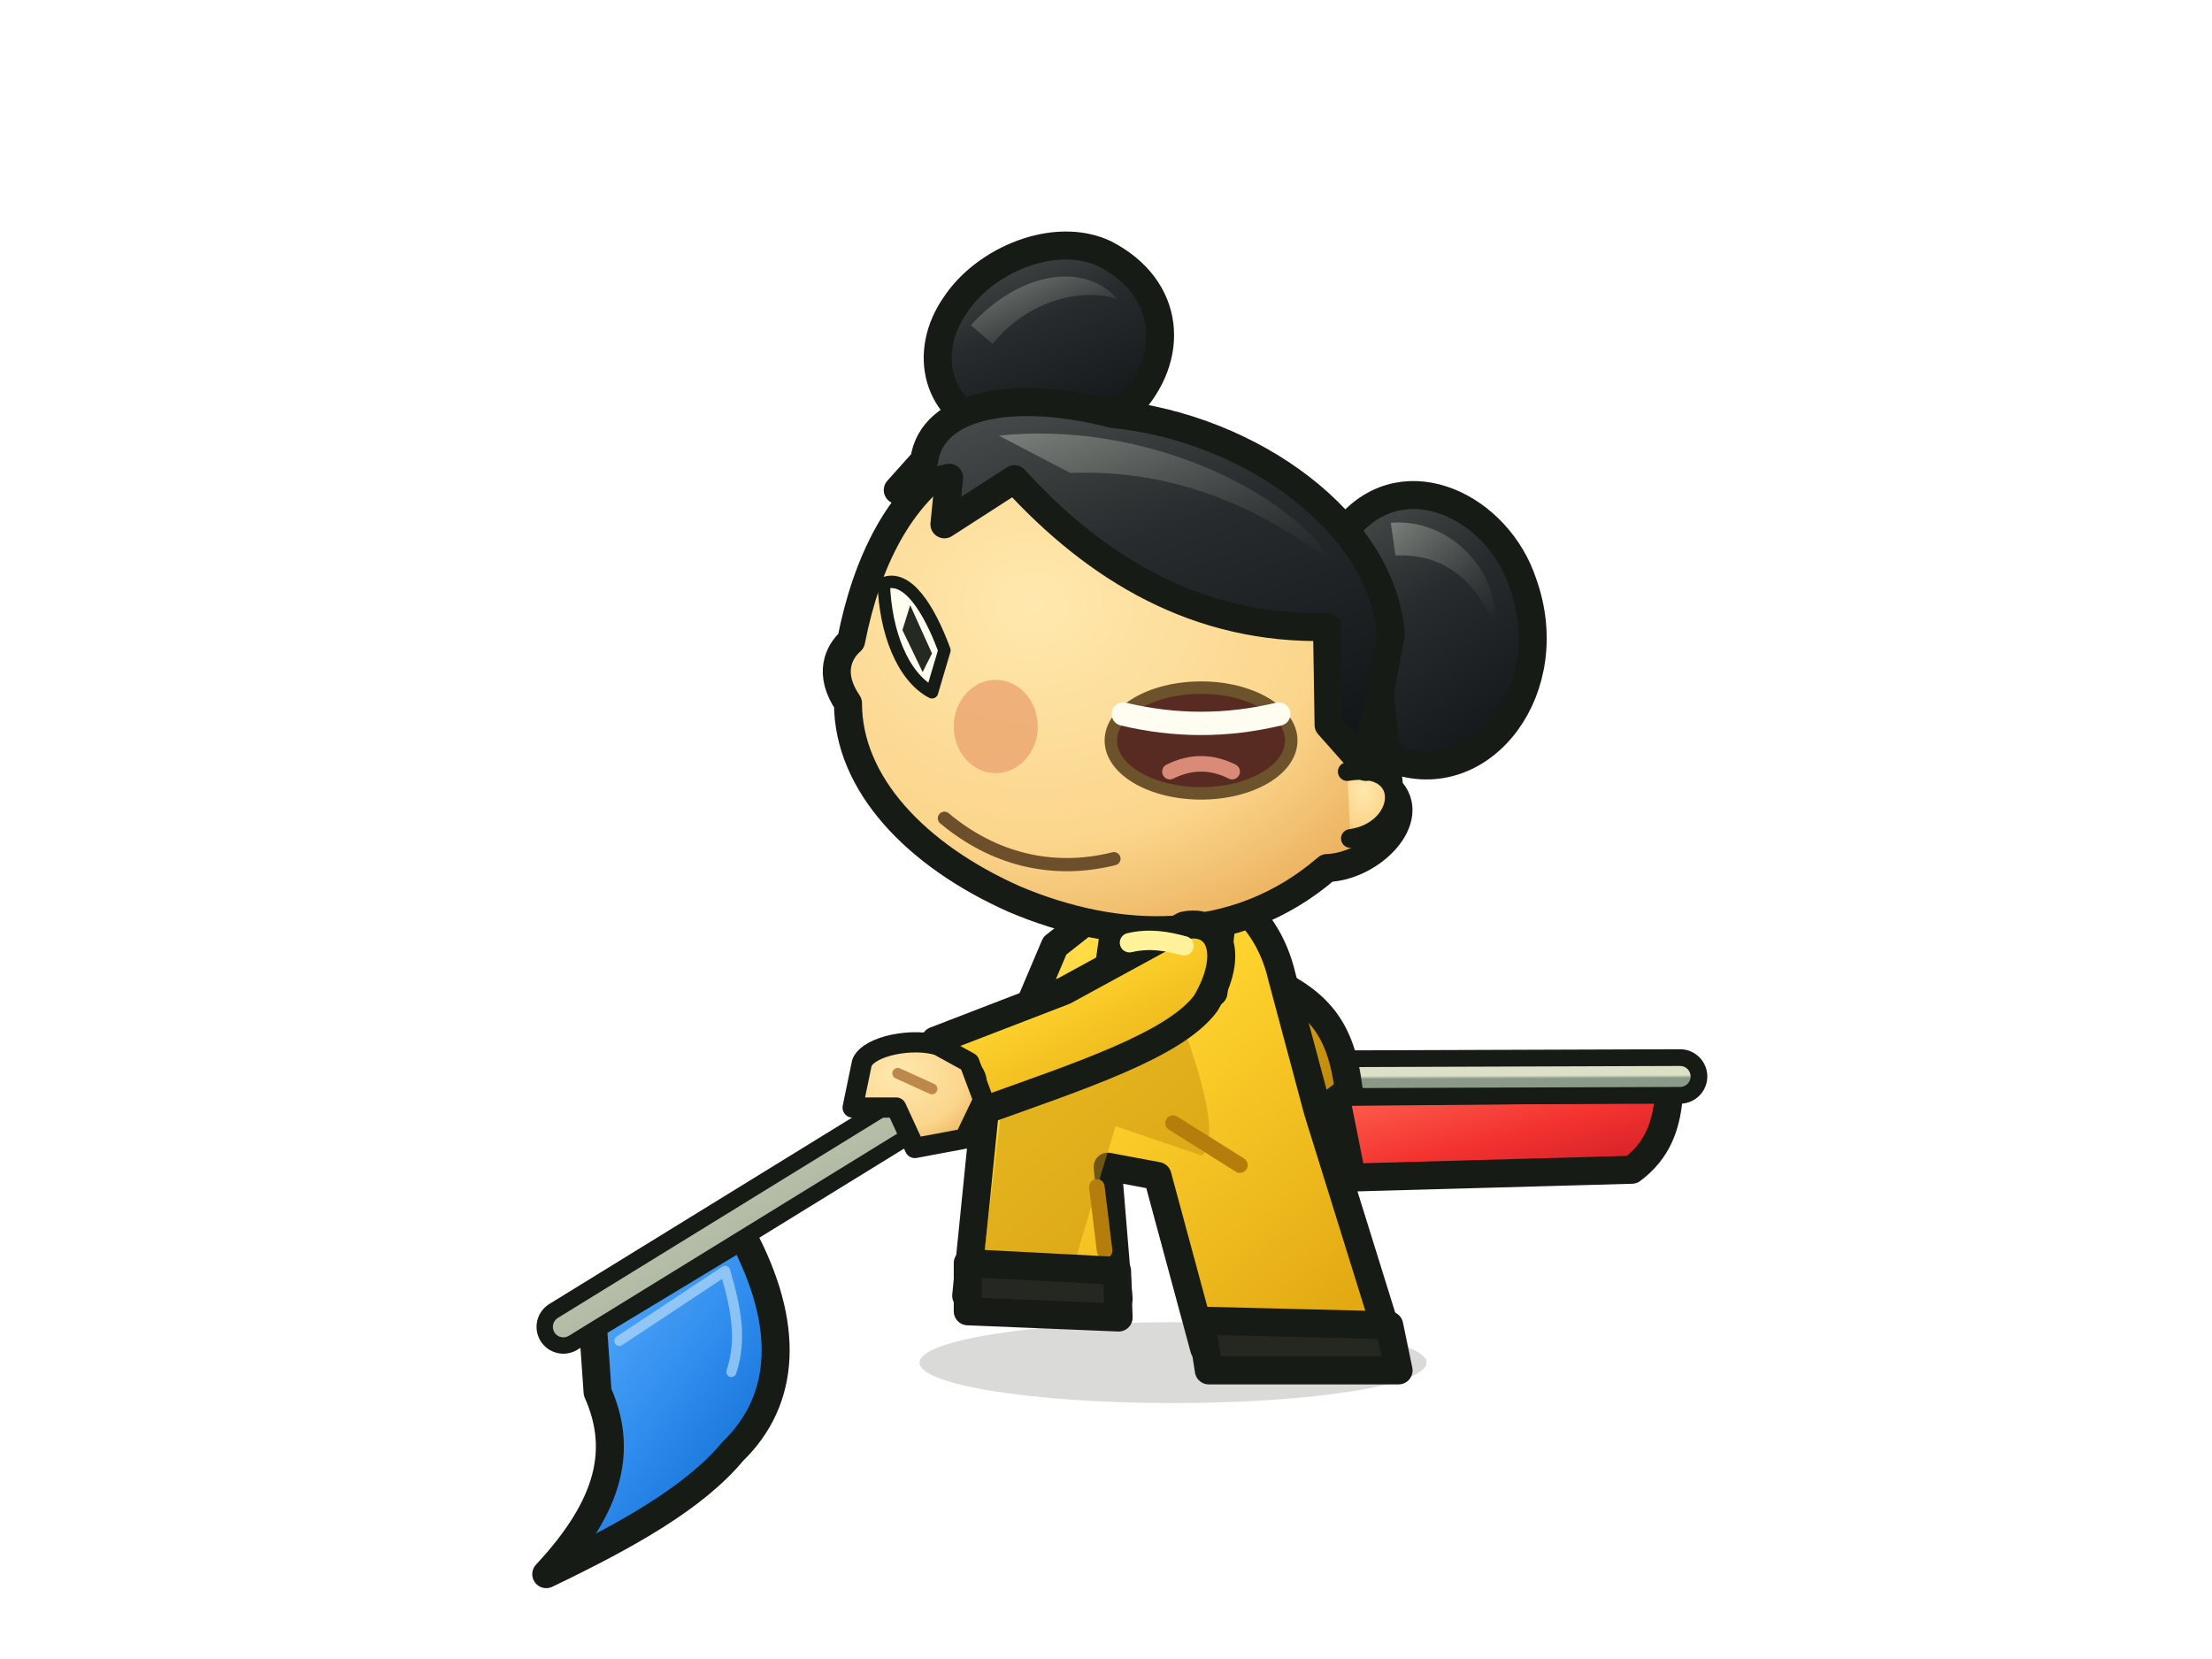
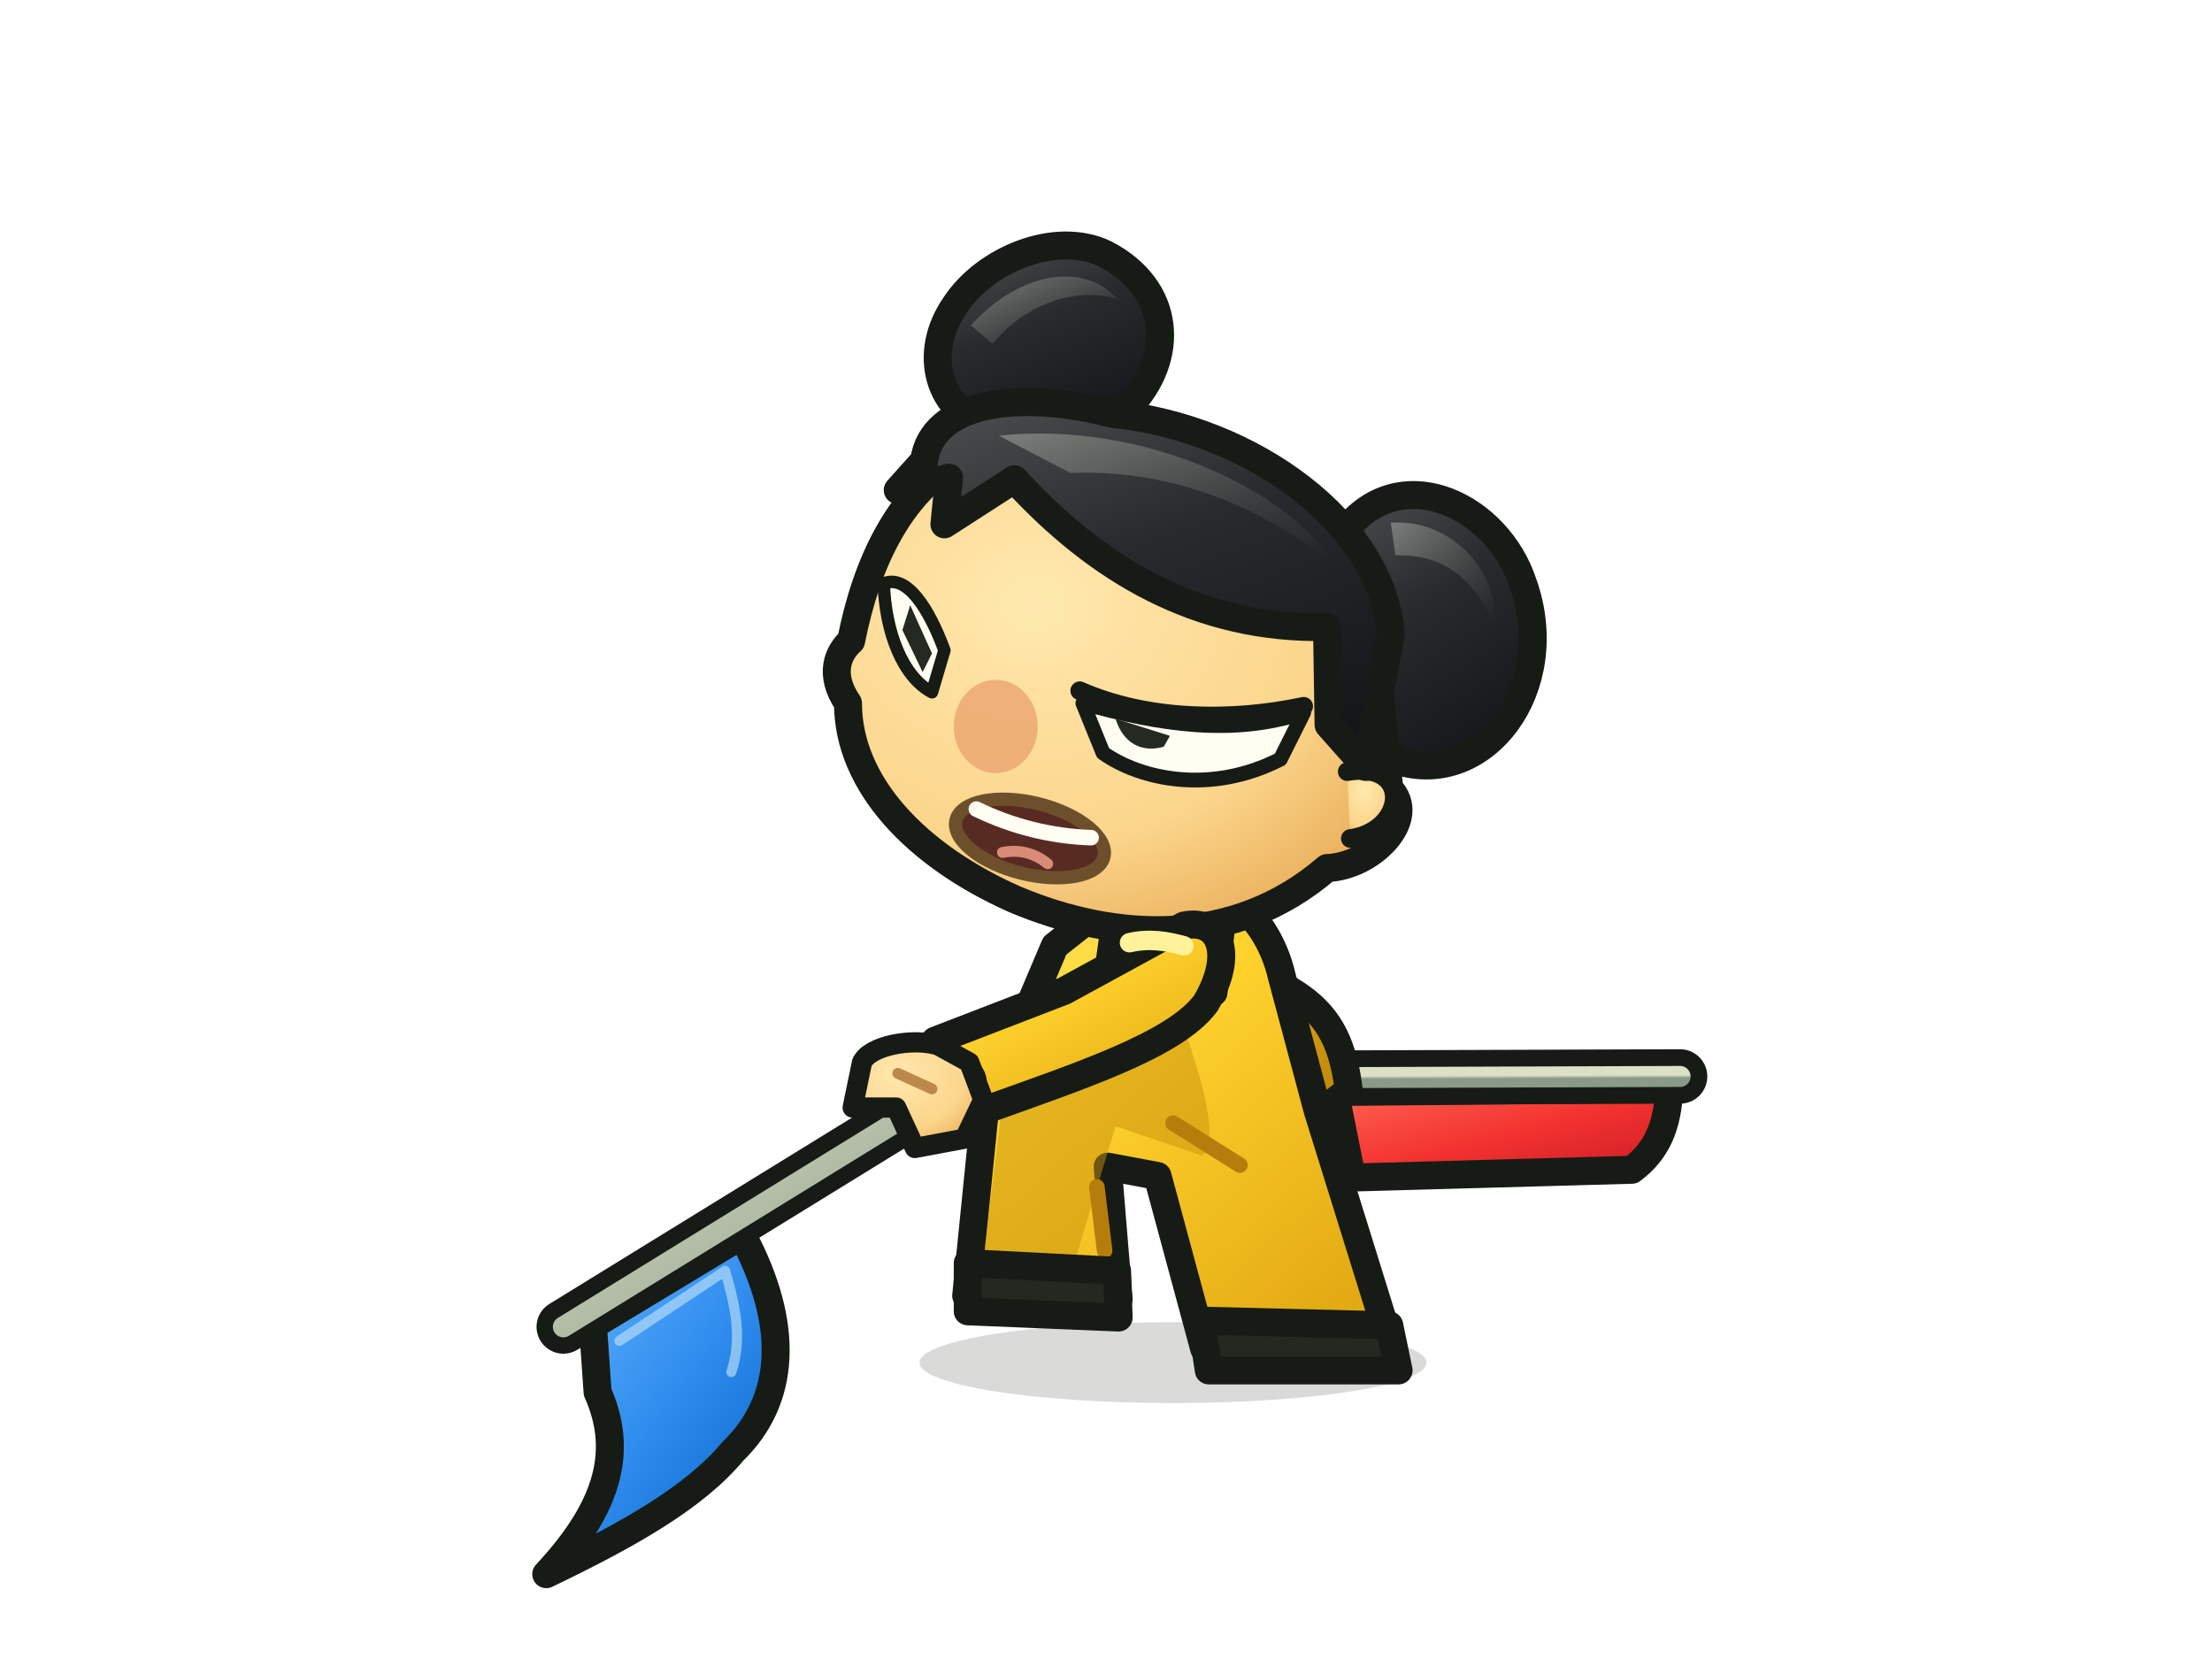
<svg xmlns="http://www.w3.org/2000/svg" width="320" height="240" viewBox="0 0 320 240">
  <defs>
    <linearGradient id="ref-hair" x1=".2" y1="0" x2=".7" y2="1">
      <stop stop-color="#484b4b" />
      <stop offset=".42" stop-color="#282b2d" />
      <stop offset="1" stop-color="#14171a" />
    </linearGradient>
    <linearGradient id="ref-hair-light" x1="0" y1="0" x2="1" y2="1">
      <stop stop-color="#898d88" stop-opacity=".8" />
      <stop offset="1" stop-color="#555b58" stop-opacity="0" />
    </linearGradient>
    <radialGradient id="ref-skin" cx=".35" cy=".3" r=".8">
      <stop stop-color="#ffe8ae" />
      <stop offset=".65" stop-color="#fbd58b" />
      <stop offset="1" stop-color="#e9ae59" />
    </radialGradient>
    <linearGradient id="ref-gold" x1="0" y1="0" x2=".8" y2="1">
      <stop stop-color="#ffe668" />
      <stop offset=".4" stop-color="#ffd32e" />
      <stop offset="1" stop-color="#e2a912" />
    </linearGradient>
    <linearGradient id="ref-gold-shadow" x1="0" y1="0" x2="1" y2="1">
      <stop stop-color="#e8b019" />
      <stop offset="1" stop-color="#b78008" />
    </linearGradient>
    <linearGradient id="ref-blue" x1="0" y1="0" x2=".9" y2="1">
      <stop stop-color="#67b9ff" />
      <stop offset=".55" stop-color="#2e8bed" />
      <stop offset="1" stop-color="#0763c8" />
    </linearGradient>
    <linearGradient id="ref-red" x1="0" y1="0" x2="1" y2="1">
      <stop stop-color="#ff6551" />
      <stop offset=".52" stop-color="#f33230" />
      <stop offset="1" stop-color="#c91b24" />
    </linearGradient>
    <linearGradient id="ref-pole" x1="0" y1="0" x2="1" y2="1">
      <stop stop-color="#dce0c4" />
      <stop offset="1" stop-color="#8b9988" />
    </linearGradient>
  </defs>
  <g id="referee-blue-turn">
    <g transform="translate(-4 -29) scale(2.25)" stroke="#171b16" stroke-width="1.8" stroke-linecap="round" stroke-linejoin="round">
      <ellipse cx="77.2" cy="100.5" rx="16.3" ry="2.6" fill="#151a10" fill-opacity=".16" stroke="none" />
      <path d="M87.6 83.1 109.1 82.9C109 85.3 108.3 86.9 106.7 88.1L88.7 88.6Z" fill="url(#ref-red)" />
      <path d="M80.7 82.2 109.8 82.1" fill="none" stroke-width="3.5" />
      <path d="M80.7 82.2 109.8 82.1" fill="none" stroke="url(#ref-pole)" stroke-width="1.35" />
      <path d="M82.8 75.6C86.5 77.2 88 78.9 88.5 83L84.8 85.8 80.6 81.8Z" fill="url(#ref-gold-shadow)" />
      <path d="M74.8 69.6C79.4 68.4 83.2 71.3 84.2 75.7L86.5 84.3 91.2 99.4 79.2 99.6 76.2 88.5 73 87.9 73.7 96.4 63.9 96.2 65.1 84.3 69.6 73.7Z" fill="url(#ref-gold)" />
      <path d="M76.9 76.3C78.8 81.3 80.3 85.8 79.1 87.2L73.5 85.3 71 93.6 65 93.9 66.2 83.9Z" fill="#c8930c" fill-opacity=".5" stroke="none" />
      <path d="M72.3 89.2 72.8 93.3M77.2 85.1 81.5 87.8" fill="none" stroke="#b57e0c" stroke-width="1" />
      <path d="M64 94.1 73.6 94.6 73.7 97.6 64 97.2Z" fill="#242821" />
      <path d="M79 97.8 91.1 98.1 91.7 101 79.5 101Z" fill="#242821" />
      <path d="M73.8 70 73 75.6 79.8 76.7 80.5 70.7Z" fill="url(#ref-skin)" />
      <path d="M65.8 40.6C61.9 39.4 61.1 35.5 63.2 32.5 65.1 29.6 69.6 27.7 72.8 29.2 77.1 31.4 77.4 35.9 74.3 39.1Z" fill="url(#ref-hair)" />
      <path d="M64.2 33.8C67.5 30.2 71.6 29.8 73.6 32.1 70.9 31.3 67.6 32.5 65.6 35Z" fill="url(#ref-hair-light)" stroke="none" />
      <path d="M88.6 46.6C92.2 42.6 98.1 45.5 99.7 50.4 102.1 57.1 97.2 63.6 91.6 61.8L87 57Z" fill="url(#ref-hair)" />
      <path d="M91.2 46.5C95.1 46.2 98.2 49.7 97.9 53.1 96.5 50 94.5 48.5 91.5 48.6Z" fill="url(#ref-hair-light)" stroke="none" />
      <path d="M63.1 42.6C59.6 44.8 57.5 49 56.5 54.1 55.7 54.8 55 56.2 56.3 58.1 56.3 63.3 60.7 67.9 67 70.7 73.6 73.5 81.2 73.8 87.1 68.7 90 68.6 93 65.5 91.1 63.6L90.1 53.3 83.8 43.7Z" fill="url(#ref-skin)" />
      <path d="M88.4 62.5C92.6 61.8 92.2 66.3 88.6 66.8" fill="url(#ref-skin)" stroke-width="1.2" />
      <path d="M61.2 42.5C61.7 38.8 67.1 37.9 73.3 39.5 82.3 40.4 90.7 46.6 91.2 53.7L89.6 62.2 87.2 59.5 87.1 53.2C78.8 53.4 72.3 49.5 67 43.7L62.5 46.6 62.8 43.6 59.5 44.4Z" fill="url(#ref-hair)" />
      <path d="M66 40.9C75.5 39.9 84.8 44.6 87.5 49.1 81.4 44.4 75.6 43.1 70.6 43.3Z" fill="url(#ref-hair-light)" stroke="none" />
      <path d="M58.6 50.4C60.1 49.8 61.5 52 62.5 54.7L61.7 57.4C59.8 56.4 58.7 53.5 58.6 50.4Z" fill="#fffdf1" stroke-width=".8" />
      <path d="M60.3 51.8 61.7 54.9 61.1 56.1 59.8 53.4Z" fill="#242921" stroke="none" />
-       <g class="speech-mouth">
-         <ellipse cx="79" cy="60.5" rx="5.8" ry="3.4" fill="#582b22" stroke="#6c532c" stroke-width=".8" />
-         <path d="M74 58.8Q79 60 84 58.8" fill="none" stroke="#fffdf1" stroke-width="1.5" />
-         <path d="M77 62.5q2-1 4 0" fill="none" stroke="#d98b78" stroke-width="1" />
+       <path d="M71.4 58.1C76.4 59.5 81.1 60.2 85.6 58.7L84.1 61.7C79.6 64 75.1 63 72.7 61.3Z" fill="#fffdf1" stroke-width=".95" />
+       <path d="M73.5 59.1C74 60.7 75.2 61.3 76.6 60.9L77 60.2Z" fill="#242921" stroke="none" />
+       <path d="M71.2 57.3C75.5 59.2 80.9 59.3 85.6 58.3" fill="none" stroke-width="1.2" />
+       <ellipse cx="65.8" cy="59.6" rx="2.7" ry="3" fill="#eda873" fill-opacity=".84" stroke="none" />
+       <g transform="rotate(14 68 66.8)">
+         <g class="speech-mouth">
+           <ellipse cx="68" cy="66.8" rx="4.9" ry="2.3" fill="#582b22" stroke="#6d502b" stroke-width=".85" />
+           <path d="M64.2 65.8q3.8 .8 7.6 0" fill="none" stroke="#fffdf1" stroke-width="1" />
+           <path d="M66.5 68.1q1.5-.7 3 0" fill="none" stroke="#d98b78" stroke-width=".7" />
+         </g>
      </g>
-       <ellipse cx="65.8" cy="59.6" rx="2.7" ry="3" fill="#eda873" fill-opacity=".84" stroke="none" />
-       <path d="M62.5 65.5C65.6 68.1 69.4 69.1 73.4 68.1" fill="none" stroke="#6d502b" stroke-width=".85" />
      <path d="M77.9 72.4C80.2 71.9 81.2 74.2 79.3 77.4 77.3 80.1 71.1 82.1 65 84.3L61.9 79.8 70.2 76.6Z" fill="url(#ref-gold)" />
      <path d="M74.4 73.5C75.7 73.2 76.8 73.4 77.9 73.7" fill="none" stroke="#fff29a" stroke-width="1.25" />
      <path d="M39.9 98.1 49.5 92.3C52.6 98.1 52.3 102.9 48.9 106.2 46.4 109.2 42.1 111.6 36.9 114.1 41.1 109.6 41.8 106 40.2 102.4Z" fill="url(#ref-blue)" />
      <path d="M41.6 99.1 48.4 94.6C49.1 97 49.5 99 48.8 101.1" fill="none" stroke="#b3dafa" stroke-width=".65" stroke-opacity=".7" />
      <path d="M63.5 82.5 38 98.2" fill="none" stroke-width="3.45" />
      <path d="M63.5 82.5 38 98.2" fill="none" stroke="url(#ref-pole)" stroke-width="1.35" />
      <path d="M62.1 80.1C60.5 79.6 57.7 80.1 57.2 81.2L56.6 84.1 59.4 84.1 60.6 86.7 63.8 86.1 65 83.6 64.1 81.2Z" fill="url(#ref-skin)" stroke-width="1.3" />
      <path d="M59.5 81.9 61.7 82.9" fill="none" stroke="#bd884b" stroke-width=".7" />
    </g>
  </g>
  <style>@keyframes referee-speech{0%,100%{transform:scaleY(.12)}20%{transform:scaleY(1)}45%{transform:scaleY(.25)}70%{transform:scaleY(.85)}}.speech-mouth{transform-box:fill-box;transform-origin:50% 35%;animation:referee-speech 240ms ease-in-out infinite}@media(prefers-reduced-motion:reduce){.speech-mouth{animation:none}}</style>
</svg>
